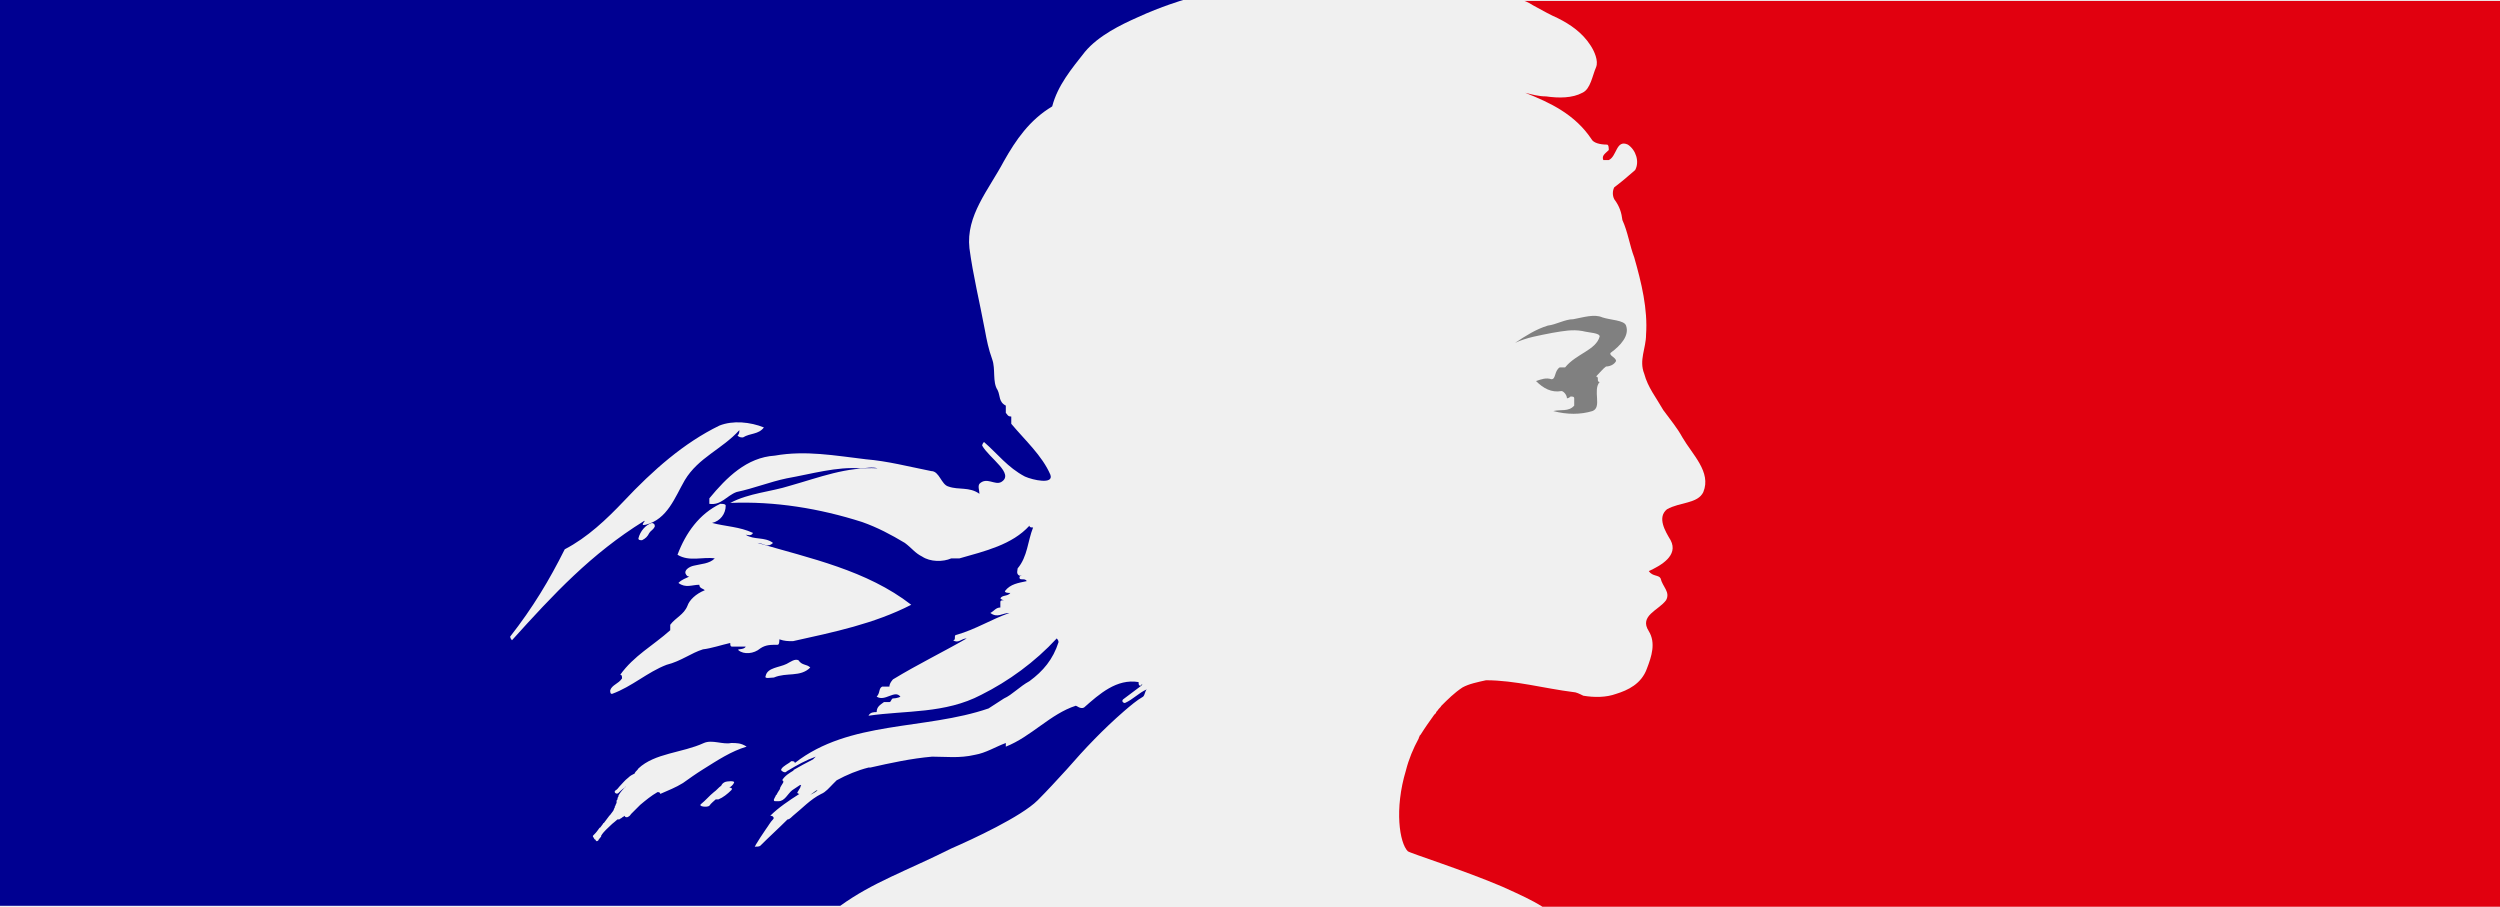
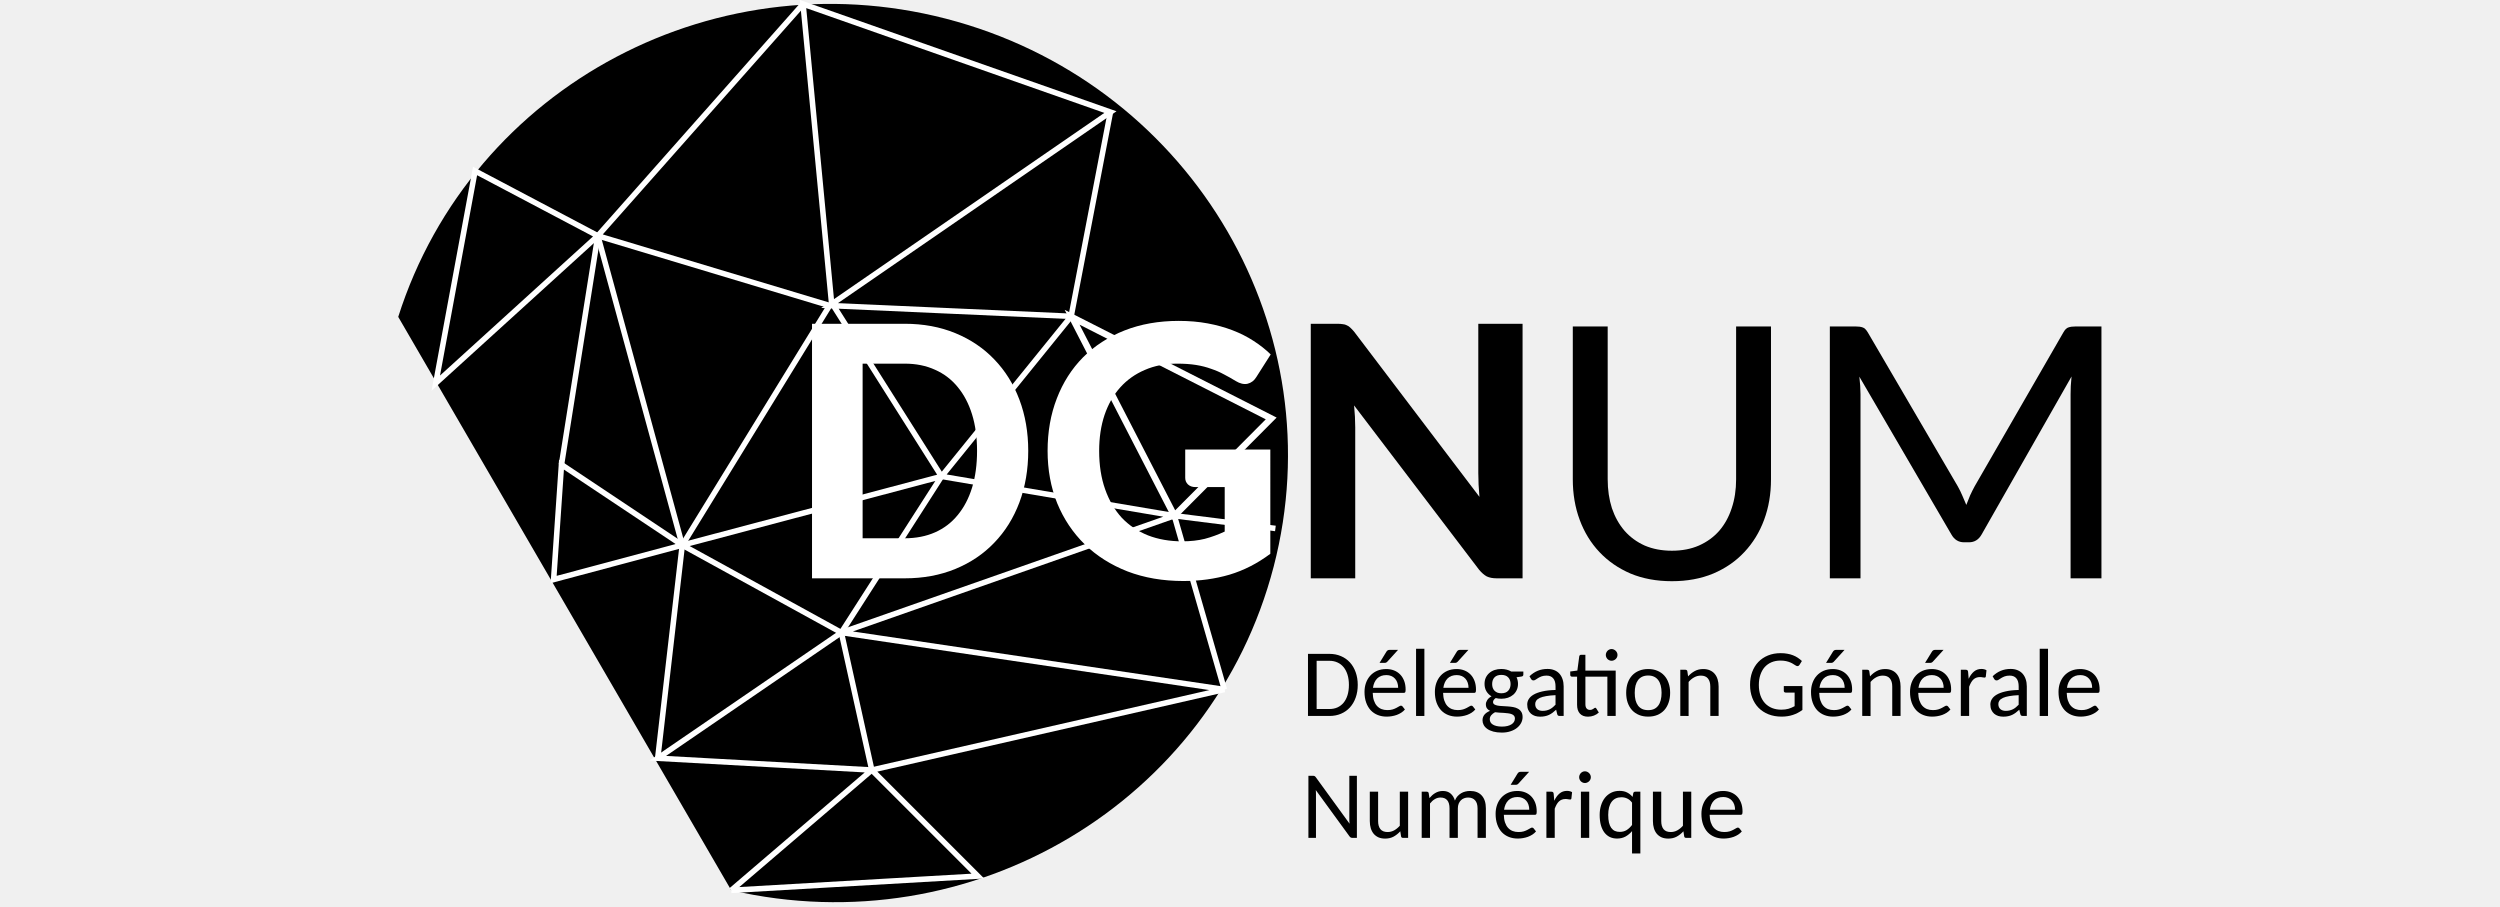
- <svg xmlns="http://www.w3.org/2000/svg" width="101.279" height="36.732" viewBox="0 -66 264.401 99.7">
-   <path d="M83.85 21.4s.1 0 0 0c.4-.2.6-.3.8-.5h-.1c-.2.1-.4.3-.7.5m36.5-12.2l-.2.2c.1 0 .2 0 .2-.2" fill="#1f356c" />
-   <path d="M108.85 22c1.1-1.1 2.1-2.2 3.2-3.4 2-2.3 4-4.4 6.3-6.4.7-.6 1.4-1.2 2.1-1.6.2-.2.2-.6.4-.8-.9.4-1.5 1.1-2.4 1.5-.2 0-.4-.2-.2-.4.7-.5 1.3-1 2-1.5h-.1c-.2 0-.2-.2-.2-.4-2.4-.4-4.3 1.3-6 2.8-.4.2-.8-.2-.9-.2-2.8.9-4.9 3.4-7.7 4.5v-.4c-1.1.4-2.2 1.1-3.4 1.3-1.7.4-3.2.2-4.7.2-2.3.2-4.6.7-6.8 1.2h-.2c-1.2.3-2.4.8-3.5 1.4l-.1.1-.3.3c-.4.4-.8.9-1.3 1.1-1.2.6-2.1 1.6-3.1 2.4-.4.4-.5.4-.6.4-1 1-2 1.9-3 2.9-.1.1-.4.1-.6.1 0-.1.1-.1.1-.2.2-.3.3-.5.5-.8l.6-.9c.3-.4.5-.8.8-1.1.1-.1.1-.2 0-.3-.1-.1-.2-.1-.3-.1.9-.9 2.1-1.7 3.2-2.4-.1 0-.3-.1-.2-.2.1-.2.2-.3.3-.5 0-.1 0-.1.1-.2l-.1-.1-.9.6c-.5.4-.8 1.2-1.5 1.2h-.3c-.1 0-.2 0-.2-.1v-.1c0-.1.1-.1.1-.2s.1-.1.1-.2c0 0 0-.1.1-.1 0-.1.1-.2.1-.2 0-.1.1-.1.1-.2.1-.1.2-.3.2-.4 0-.1.1-.1.1-.2.1-.1.1-.2.2-.3.1-.2 0-.3-.1-.3.3-.5.8-.8 1.3-1.1h-.1c.7-.4 1.4-.8 2.2-1.2l.3-.3c-1.1.4-2 .9-3 1.5 0 0-.2.1-.3.2 0 0-.2.1-.5-.2v-.1c.2-.4.8-.6 1.1-.9.2 0 .4 0 .4.2 6-4.7 14.3-3.6 21.3-6 .6-.4 1.1-.7 1.7-1.1.9-.4 1.7-1.3 2.8-1.9 1.5-1.1 2.6-2.4 3.2-4.3 0-.2-.2-.4-.2-.4-2.4 2.6-5.3 4.7-8.3 6.2-4 2.1-8.3 1.7-12.4 2.3.2-.4.6-.4.9-.4 0-.6.4-.8.8-1.1h.6c.2 0 .2-.4.4-.4.4 0 .9-.2.8-.2-.6-.8-1.7.6-2.6 0 .4-.4.2-.9.6-1.1h.8c0-.4.4-.8.4-.8 2.8-1.7 5.5-3 8.1-4.5-.6 0-.9.6-1.5.2.4 0 0-.6.4-.6 2.1-.6 3.8-1.7 5.8-2.4-.8 0-1.3.6-2.1 0 .4-.2.6-.6 1.1-.6V.2c0-.2.2-.2.4-.2-.2 0-.4-.2-.4-.2.2-.4.8-.2 1.1-.6-.2 0-.6 0-.6-.2.6-.8 1.5-.9 2.4-1.1-.2-.4-.8 0-.8-.4 0-.2.2-.2.4-.2h-.4c-.4-.2-.2-.6-.2-.8 1.1-1.3 1.1-3 1.7-4.5-.2 0-.4 0-.4-.2-1.9 2.1-4.9 2.8-7.7 3.6h-.9c-.9.4-2.3.4-3.2-.2-.8-.4-1.1-.9-1.9-1.5-1.5-.9-3-1.7-4.7-2.3-4.7-1.5-9.6-2.3-14.5-2.1 2.1-1.1 4.4-1.2 6.6-1.9 3.2-.9 6.2-2.1 9.6-1.9-.6-.2-1.3 0-1.9 0-2.6-.2-5.3.6-8.1 1.1-1.9.4-3.6 1.1-5.5 1.5-1.1.4-1.7 1.5-3 1.3v-.6c1.9-2.3 4.1-4.5 7.2-4.7 3.4-.6 6.6 0 10 .4 2.4.2 4.7.8 7.2 1.3.9 0 1.1 1.5 1.9 1.7 1.1.4 2.3 0 3.4.8 0-.4-.2-.8 0-1.1.8-.8 1.7.2 2.4-.2 1.5-.9-1.3-2.6-2.1-4 0-.2.2-.4.2-.4 1.5 1.3 2.6 2.8 4.5 3.8.9.4 3.2.9 2.8-.2-.9-2.1-2.8-3.8-4.3-5.6v-.8c-.4 0-.4-.2-.6-.4v-.8c-.8-.4-.6-1.1-.9-1.7-.6-.9-.2-2.3-.6-3.4-.4-1.1-.6-2.1-.8-3.2-.6-3.2-1.3-6-1.7-9-.4-3.6 2.1-6.4 3.8-9.6 1.3-2.3 2.8-4.5 5.3-6 .6-2.3 2.1-4.1 3.6-6 1.5-1.8 4-3 5.8-3.8 2.6-1.2 5-1.9 5-1.9H-5.25v99.6h92.4c3.6-2.6 7.2-3.8 12.2-6.3 2.3-1 7.7-3.5 9.5-5.3m-29-13.5c-.4 0-1.1.2-.9-.2.2-.9 1.5-.9 2.3-1.3.4-.2.9-.6 1.3-.4.4.6.9.4 1.3.8-1.1 1.1-2.6.5-4 1.1m-28.8-4.1s-.2-.2-.2-.4c2.5-3.2 4.3-6.2 6-9.6 2.5-1.3 4.6-3.3 6.5-5.3 3.2-3.4 6.6-6.4 10.5-8.3 1.5-.6 3.4-.4 4.9.2-.6.8-1.5.6-2.3 1.1-.2 0-.4 0-.6-.2.2-.2.2-.4.2-.6-1.9 2.1-4.5 3-6 5.5-1.1 1.9-1.9 4.3-4.3 4.9-.8.2.2-.6-.2-.4-5.8 3.6-9.9 8-14.5 13.1m15.7-12.5c-.2.4-.4.4-.6.7-.2.4-.4.6-.8.8-.2 0-.4 0-.4-.2.2-.8.8-1.5 1.5-1.7.3.1.3.2.3.4m8.7 28.2c-.1.2-.3.4-.5.5.2 0 .4.1.2.3-.4.4-.9.8-1.4 1h-.3c-.2.2-.5.4-.7.7-.2.2-1.3.1-.9-.2.5-.4.9-.9 1.4-1.3.3-.2.5-.5.8-.7.1-.2.2-.3.4-.4.2-.1 1.2-.2 1 .1m-3.4-1.5c-.8.5-1.5 1-2.2 1.5-.8.5-1.6.8-2.5 1.2 0-.2-.2-.2-.3-.2-.7.4-1.3.9-1.9 1.4l-.3.3-.3.3-.4.4c-.1.1-.1.2-.3.3-.1.1-.4.1-.4-.1-.1.1-.2.1-.3.2-.1.1-.2.1-.3.2h-.2c-.2.2-.5.4-.7.6-.4.4-.8.7-1.1 1.2v.1l-.1.1s0 .1-.1.1c0 .1-.1.1-.1.2 0 0-.1.1-.2.1l-.1-.1s0-.1-.1-.1c-.1-.1-.1-.2-.2-.3v-.1c.2-.2.4-.4.6-.7.1-.1.1-.2.2-.2.1-.1.2-.3.3-.4 0-.1.1-.1.1-.1.2-.3.4-.5.6-.8l.1-.1c.1-.1.2-.3.3-.4.1-.1.1-.3.2-.4v-.1c.1-.1.1-.3.2-.4v-.2c0-.1 0-.1.1-.2 0-.1 0-.2.1-.3v-.1c.2-.4.5-.7.8-1 0 0-.1 0-.1.1-.3.2-.5.4-.7.6-.2.2-.6-.1-.3-.3.2-.1.3-.3.4-.4.3-.3.6-.7 1-1 .2-.2.4-.3.6-.4 0 0 .1 0 .1-.1.1-.2.3-.3.4-.5 1.8-1.7 4.8-1.7 7.2-2.8.9-.4 2.1.2 3 0 .6 0 1.1 0 1.7.4-1.7.5-3.2 1.5-4.8 2.5m3.9-13.1c-.2-.2.6 0 .8-.4h-1.5c-.2 0-.2-.2-.2-.4-.9.2-2.1.6-3 .7-1.3.4-2.4 1.3-4 1.7-2.1.8-3.8 2.4-6 3.2-.2 0-.2-.2-.2-.4.2-.6.9-.7 1.3-1.3 0-.2 0-.4-.2-.4 1.5-2.1 3.6-3.2 5.5-4.9v-.6c.6-.8 1.5-1.1 1.9-2.1.2-.6.9-1.3 1.9-1.7-.2-.2-.6-.2-.6-.6-.8 0-1.5.4-2.3-.2.4-.4.8-.5 1.2-.7-.2 0-.3-.1-.4-.3-.2-.4.4-.8.9-.9.8-.2 1.7-.2 2.3-.8-1.3-.2-2.8.4-4.1-.4.9-2.4 2.4-4.5 4.7-5.6.2 0 .6 0 .6.2 0 .9-.6 1.7-1.5 1.9 1.5.4 3 .4 4.5 1.1-.2.4-.6.2-.8.2.9.6 2.1.2 3 .9-.6.6-1.1 0-1.7 0 5.8 1.7 12 3 16.9 6.8-4.1 2.1-8.5 3-13 4-.6 0-.9 0-1.5-.2 0 .2 0 .6-.2.6-.8 0-1.3 0-1.9.4-.7.6-1.8.7-2.4.2" fill="#000091" />
-   <path d="M269.55-65.9h-107.2s.2 0 1 .5c.9.5 2 1.1 2.7 1.4 1.4.7 2.7 1.6 3.6 3 .4.6.9 1.7.6 2.4-.4.9-.6 2.4-1.5 2.8-1.1.6-2.6.6-4 .4-.8 0-1.5-.2-2.3-.4 2.8 1.1 5.5 2.4 7.3 5.1.2.4.9.6 1.7.6.2 0 .2.4.2.6-.4.4-.8.6-.6 1.1h.6c.9-.4.8-2.3 2.1-1.7.9.6 1.3 1.9.8 2.8-.8.7-1.5 1.3-2.3 1.9-.2.4-.2.9 0 1.3.6.8.8 1.5.9 2.3.6 1.3.8 2.8 1.3 4.1.8 2.8 1.5 5.7 1.3 8.5 0 1.5-.8 2.8-.2 4.3.4 1.5 1.3 2.6 2.1 4 .8 1.1 1.5 1.9 2.1 3 1.1 1.9 3.2 3.8 2.3 6-.6 1.3-2.6 1.1-4 1.9-1.1.9-.2 2.4.4 3.4.9 1.7-1.1 2.8-2.4 3.4.4.6 1.1.4 1.3.8.2.9 1.1 1.5.6 2.4-.8 1.1-3 1.7-1.9 3.4.8 1.3.3 2.8-.2 4.1-.6 1.7-2.1 2.4-3.4 2.8-1.1.4-2.4.4-3.6.2-.4-.2-.8-.4-1.1-.4-3.2-.4-6.4-1.3-9.6-1.3-.9.2-1.9.4-2.6.8-.9.6-1.6 1.3-2.3 2-.1.2-.3.3-.4.5-.1.1-.2.2-.2.3l-.2.2c-.5.7-1 1.4-1.5 2.2l-.1.1c0 .1-.1.2-.1.3-.6 1.1-1.1 2.3-1.4 3.5-1.3 4.3-.7 8 .2 8.9.2.2 6.2 2.1 10.4 3.9 2 .9 3.3 1.5 4.4 2.2h105.3v-99.6z" fill="#e1000f" />
-   <path d="M168.75-29.6c.8.2 1.9.2 1.9.6-.4 1.5-2.6 1.9-3.8 3.4h-.6c-.6.4-.4 1.3-.9 1.3-.6-.2-1.1 0-1.7.2.8.8 1.7 1.3 2.8 1.1.2 0 .6.4.6.8 0 0 .2 0 .4-.2.2 0 .4 0 .4.2v.8c-.6.7-1.5.4-2.3.6 1.5.4 3 .4 4.3 0 1.1-.4 0-2.3.8-3.2-.4 0 0-.6-.4-.6.4-.4.8-.9 1.1-1.1.4 0 .9-.2 1.1-.6 0-.4-.8-.6-.6-.9 1.1-.8 2.1-1.9 1.7-3-.2-.6-1.7-.6-2.6-.9-.9-.4-2.1 0-3.2.2-.9 0-1.9.6-2.8.7-1.3.4-2.4 1.1-3.6 1.9 1.3-.6 2.6-.8 4.1-1.1 1.2-.2 2.2-.4 3.3-.2" fill="gray" />
+ <svg xmlns="http://www.w3.org/2000/svg" width="101.279" height="36.732" viewBox="0 -66 264.401 99.7" version="1.1" id="svg10">
+   <defs id="defs14" />
+   <path d="m 83.85,21.4 c 0,0 0.1,0 0,0 0.4,-0.2 0.6,-0.3 0.8,-0.5 h -0.1 c -0.2,0.1 -0.4,0.3 -0.7,0.5 m 36.5,-12.2 -0.2,0.2 c 0.1,0 0.2,0 0.2,-0.2" fill="#1f356c" id="path2" />
+   <g id="g2474" transform="matrix(0.4468017,0,0,0.4468017,121.1114,-8.360494)">
+     <g id="g4026-0-6" transform="matrix(0.7188658,0,0,0.7188658,-1831.017,126.7043)">
+       <g id="g5762-0-7-2-5-3-7" transform="translate(341.658,-1227.51)">
+         <path style="opacity:1;fill:#000000;fill-opacity:1;stroke:none;stroke-width:36.811;stroke-dasharray:36.811, 36.811;stop-color:#000000" id="path15082-0-7-1-4-8-4" transform="matrix(-0.1399734,-0.9901553,0.9913098,-0.131548,0,0)" d="m -1228.105,1792.028 a 153.875,155.697 0 0 1 74.988,203.616 153.875,155.697 0 0 1 -199.205,81.169 153.875,155.697 0 0 1 -85.396,-199.375" />
+         <g id="g17548-0-7-0-0-48-3" style="fill:none;fill-opacity:1;stroke:#ffffff;stroke-opacity:1">
+           <path style="fill:none;fill-opacity:1;stroke:#ffffff;stroke-width:2.216px;stroke-linecap:butt;stroke-linejoin:miter;stroke-opacity:1" d="m 2179.059,980.41 68.157,34.642 -33.157,33.309 z" id="path16488-9-4-0-4-5-0" />
+           <path style="fill:none;fill-opacity:1;stroke:#ffffff;stroke-width:1.902px;stroke-linecap:butt;stroke-linejoin:miter;stroke-opacity:1" d="m 2178.729,980.097 13.448,-69.928" id="path16492-7-1-8-8-0-1" />
+           <path style="fill:none;fill-opacity:1;stroke:#ffffff;stroke-width:1.902px;stroke-linecap:butt;stroke-linejoin:miter;stroke-opacity:1" d="m 2248.657,1052.714 -34.599,-4.353 17.117,59.488" id="path16687-6-3-9-4-5-5" />
+         </g>
+         <path style="fill:none;stroke:#ffffff;stroke-width:1.902px;stroke-linecap:butt;stroke-linejoin:miter;stroke-opacity:1" d="m 2178.729,980.097 -44.377,54.799 79.706,13.465 -113.997,39.989 131.114,19.499 -120.692,27.568 36.309,36.309 -84.427,4.866" id="path1783-8-7-1-5-0-9" />
+         <path style="fill:none;stroke:#ffffff;stroke-width:1.902px;stroke-linecap:butt;stroke-linejoin:miter;stroke-opacity:1" d="m 2178.729,980.097 -82.703,-3.698 96.15,-66.23 -105.228,-36.981 9.749,102.202 37.653,59.506 -34.291,53.454 -54.463,-29.921 88.754,-23.533" id="path1818-1-8-4-5-0-4" />
+         <path style="fill:none;stroke:#ffffff;stroke-width:1.902px;stroke-linecap:butt;stroke-linejoin:miter;stroke-opacity:1" d="M 2110.483,1135.417 2100.061,1088.35" id="path1853-9-6-6-2-3-7" />
+         <path style="fill:none;stroke:#ffffff;stroke-width:1.902px;stroke-linecap:butt;stroke-linejoin:miter;stroke-opacity:1" d="m 2062.365,1176.591 48.118,-41.174 -73.29,-4.034 62.868,-43.032" id="path1890-4-3-6-6-4-0" />
+         <path style="fill:none;stroke:#ffffff;stroke-width:1.902px;stroke-linecap:butt;stroke-linejoin:miter;stroke-opacity:1" d="m 2045.598,1058.429 50.429,-82.03 -79.341,-23.87 70.264,-79.341" id="path1925-8-5-7-9-1-1" />
+         <path style="fill:none;stroke:#ffffff;stroke-width:1.902px;stroke-linecap:butt;stroke-linejoin:miter;stroke-opacity:1" d="m 2016.686,952.529 28.912,105.9 -8.405,72.953" id="path1960-9-8-7-6-5-5" />
+         <path style="fill:none;stroke:#ffffff;stroke-width:1.902px;stroke-linecap:butt;stroke-linejoin:miter;stroke-opacity:1" d="m 2016.686,952.529 -42.024,-22.189 -13.448,72.617 z" id="path1995-3-1-8-2-1-2" />
+         <path style="fill:none;stroke:#ffffff;stroke-width:1.902px;stroke-linecap:butt;stroke-linejoin:miter;stroke-opacity:1" d="m 2045.598,1058.429 -44.041,11.767 2.689,-39.334 z" id="path2030-4-6-3-5-9-3" />
+         <path style="fill:none;stroke:#ffffff;stroke-width:1.902px;stroke-linecap:butt;stroke-linejoin:miter;stroke-opacity:1" d="m 2004.247,1030.861 12.439,-78.332" id="path2065-4-7-6-0-4-4" />
+       </g>
+     </g>
+     <path d="m 2406.453,273.199 q 0,9.581 -3.019,17.652 -3.019,8.006 -8.596,13.78 -5.512,5.775 -13.321,8.99 -7.809,3.215 -17.324,3.215 h -31.761 v -87.145 h 31.761 q 9.515,0 17.324,3.215 7.809,3.215 13.321,8.99 5.578,5.775 8.596,13.78 3.019,8.006 3.019,17.521 z m -17.521,0 q 0,-6.956 -1.706,-12.468 -1.706,-5.512 -4.922,-9.384 -3.15,-3.872 -7.743,-5.906 -4.593,-2.1 -10.368,-2.1 h -14.437 v 59.781 h 14.437 q 5.775,0 10.368,-2.034 4.593,-2.034 7.743,-5.906 3.215,-3.872 4.922,-9.384 1.706,-5.578 1.706,-12.599 z" style="font-weight:bold;font-size:134.392px;line-height:1.15;font-family:Carlito;-inkscape-font-specification:'Carlito Bold';white-space:pre;inline-size:492.011;display:inline;fill:#ffffff;stroke-width:1.902" id="path1922" transform="matrix(0.7188658,0,0,0.7188658,-1759.675,-214.4405)" />
+     <path d="m 2489.332,308.437 q -6.562,4.922 -13.977,7.153 -7.415,2.166 -15.749,2.166 -10.565,0 -19.161,-3.281 -8.531,-3.347 -14.633,-9.253 -6.103,-5.972 -9.45,-14.109 -3.281,-8.203 -3.281,-17.915 0,-9.778 3.15,-17.915 3.15,-8.203 8.99,-14.109 5.906,-5.906 14.174,-9.187 8.334,-3.281 18.571,-3.281 5.315,0 9.909,0.853 4.593,0.853 8.531,2.362 3.937,1.509 7.153,3.609 3.281,2.1 5.906,4.659 l -4.922,7.743 q -1.115,1.837 -3.018,2.297 -1.837,0.394 -4.003,-0.919 -2.034,-1.247 -4.069,-2.297 -2.034,-1.116 -4.397,-1.903 -2.297,-0.853 -5.119,-1.312 -2.822,-0.459 -6.497,-0.459 -6.168,0 -11.09,2.166 -4.922,2.1 -8.399,5.972 -3.478,3.872 -5.381,9.449 -1.837,5.512 -1.837,12.271 0,7.35 2.034,13.124 2.034,5.775 5.709,9.778 3.74,3.937 8.99,6.037 5.25,2.034 11.681,2.034 4.331,0 7.743,-0.853 3.478,-0.919 6.825,-2.494 v -15.224 h -10.04 q -1.575,0 -2.559,-0.919 -0.919,-0.919 -0.919,-2.231 v -9.712 h 29.136 z" style="font-weight:bold;font-size:134.392px;line-height:1.15;font-family:Carlito;-inkscape-font-specification:'Carlito Bold';white-space:pre;inline-size:492.011;display:inline;fill:#ffffff;stroke-width:1.902" id="path1924" transform="matrix(0.7188658,0,0,0.7188658,-1759.675,-214.4405)" />
+     <path d="m 2512.234,229.692 q 1.115,0 1.903,0.131 0.787,0.066 1.378,0.394 0.656,0.262 1.181,0.787 0.591,0.525 1.312,1.378 l 42.916,56.565 q -0.394,-4.331 -0.394,-8.203 v -51.053 h 15.158 v 87.145 h -8.859 q -2.034,0 -3.412,-0.656 -1.312,-0.722 -2.625,-2.297 l -42.785,-56.237 q 0.394,4.069 0.394,7.546 v 51.644 h -15.224 v -87.145 z" style="font-weight:bold;font-size:134.392px;line-height:1.15;font-family:Carlito;-inkscape-font-specification:'Carlito Bold';white-space:pre;inline-size:492.011;display:inline;fill:#000000;stroke-width:1.902" id="path1926" transform="matrix(0.7188658,0,0,0.7188658,-1759.675,-214.4405)" />
+     <path d="m 2626.809,307.387 q 5.184,0 9.253,-1.772 4.134,-1.837 6.956,-5.053 2.822,-3.281 4.265,-7.743 1.509,-4.462 1.509,-9.843 v -52.366 h 11.943 v 52.366 q 0,7.481 -2.362,13.846 -2.362,6.365 -6.759,11.024 -4.331,4.659 -10.631,7.35 -6.3,2.625 -14.174,2.625 -7.875,0 -14.174,-2.625 -6.234,-2.69 -10.631,-7.35 -4.397,-4.659 -6.759,-11.024 -2.362,-6.365 -2.362,-13.846 v -52.366 h 11.943 v 52.3 q 0,5.381 1.444,9.909 1.509,4.462 4.331,7.743 2.822,3.215 6.89,5.053 4.134,1.772 9.318,1.772 z" style="font-size:134.392px;line-height:1.15;font-family:Carlito;-inkscape-font-specification:Carlito;white-space:pre;inline-size:492.011;display:inline;fill:#000000;stroke-width:1.902" id="path1928" transform="matrix(0.7188658,0,0,0.7188658,-1759.675,-214.4405)" />
+     <path d="m 2724.715,285.404 q 0.853,1.509 1.509,3.084 0.722,1.575 1.378,3.215 0.656,-1.706 1.312,-3.281 0.722,-1.575 1.509,-3.019 l 30.448,-52.825 q 0.787,-1.378 1.706,-1.641 0.919,-0.328 2.494,-0.328 h 8.793 v 86.226 h -10.565 v -62.931 q 0,-1.312 0.066,-2.887 0.131,-1.641 0.263,-3.281 l -30.776,54.072 q -1.509,2.69 -4.331,2.69 h -1.706 q -2.822,0 -4.331,-2.69 l -31.498,-54.006 q 0.394,3.281 0.394,6.103 v 62.931 h -10.499 v -86.226 h 8.793 q 1.575,0 2.428,0.328 0.919,0.262 1.772,1.706 l 30.842,52.759 z" style="font-size:134.392px;line-height:1.15;font-family:Carlito;-inkscape-font-specification:Carlito;white-space:pre;inline-size:492.011;display:inline;fill:#000000;stroke-width:1.902" id="path1930" transform="matrix(0.7188658,0,0,0.7188658,-1759.675,-214.4405)" />
+     <g aria-label="Délégation GénéraleNumérique" id="text13534" style="font-size:23.819px;line-height:1.25;fill:#000000;stroke-width:0.893">
+       <path d="m 51.336,39.554 q 0,1.721 -0.512,3.129 -0.5,1.407 -1.419,2.419 -0.907,1 -2.198,1.547 -1.279,0.547 -2.838,0.547 H 39.089 V 31.913 h 5.28 q 1.558,0 2.838,0.558 1.291,0.547 2.198,1.547 0.919,1 1.419,2.419 0.512,1.407 0.512,3.117 z m -2.175,0 q 0,-1.396 -0.337,-2.489 -0.337,-1.105 -0.965,-1.873 -0.628,-0.768 -1.512,-1.163 -0.884,-0.407 -1.977,-0.407 h -3.152 v 11.863 h 3.152 q 1.093,0 1.977,-0.395 0.884,-0.407 1.512,-1.163 0.628,-0.768 0.965,-1.873 0.337,-1.105 0.337,-2.501 z" style="font-weight:300;font-family:Carlito;-inkscape-font-specification:'Carlito Light'" id="path1869" />
+       <path d="m 52.999,47.195 z m 5.35,-11.549 q 1.023,0 1.896,0.337 0.872,0.337 1.512,0.989 0.64,0.651 1,1.593 0.361,0.942 0.361,2.163 0,0.477 -0.105,0.64 -0.105,0.151 -0.384,0.151 h -7.606 q 0.023,1.07 0.291,1.873 0.268,0.791 0.733,1.314 0.477,0.523 1.128,0.791 0.651,0.256 1.454,0.256 0.744,0 1.291,-0.163 0.547,-0.174 0.93,-0.384 0.395,-0.209 0.663,-0.372 0.268,-0.174 0.465,-0.174 0.128,0 0.221,0.058 0.093,0.047 0.163,0.14 l 0.582,0.744 q -0.384,0.454 -0.907,0.791 -0.512,0.326 -1.105,0.547 -0.593,0.209 -1.233,0.314 -0.628,0.105 -1.244,0.105 -1.186,0 -2.187,-0.395 -1,-0.395 -1.733,-1.163 -0.721,-0.779 -1.128,-1.907 -0.407,-1.14 -0.407,-2.617 0,-1.186 0.361,-2.21 0.372,-1.035 1.058,-1.791 0.698,-0.768 1.686,-1.198 1,-0.43 2.245,-0.43 z m 0.035,1.489 q -1.431,0 -2.268,0.837 -0.826,0.837 -1.035,2.291 h 6.199 q 0,-0.686 -0.198,-1.256 -0.198,-0.582 -0.57,-0.989 -0.372,-0.419 -0.919,-0.651 -0.535,-0.233 -1.21,-0.233 z m 2.873,-6.211 -2.629,2.896 q -0.163,0.174 -0.326,0.244 -0.151,0.07 -0.384,0.07 h -1.221 l 1.663,-2.71 q 0.151,-0.256 0.337,-0.372 0.186,-0.128 0.558,-0.128 z" style="font-weight:300;font-family:Carlito;-inkscape-font-specification:'Carlito Light'" id="path1871" />
+       <path d="M 67.735,30.657 V 47.195 H 65.688 V 30.657 Z" style="font-weight:300;font-family:Carlito;-inkscape-font-specification:'Carlito Light'" id="path1873" />
+       <path d="m 70.317,47.195 z m 5.35,-11.549 q 1.023,0 1.896,0.337 0.872,0.337 1.512,0.989 0.64,0.651 1,1.593 0.361,0.942 0.361,2.163 0,0.477 -0.105,0.64 -0.105,0.151 -0.384,0.151 h -7.606 q 0.023,1.07 0.291,1.873 0.268,0.791 0.733,1.314 0.477,0.523 1.128,0.791 0.651,0.256 1.454,0.256 0.744,0 1.291,-0.163 0.547,-0.174 0.93,-0.384 0.395,-0.209 0.663,-0.372 0.268,-0.174 0.465,-0.174 0.128,0 0.221,0.058 0.093,0.047 0.163,0.14 l 0.582,0.744 q -0.384,0.454 -0.907,0.791 -0.512,0.326 -1.105,0.547 -0.593,0.209 -1.233,0.314 -0.628,0.105 -1.244,0.105 -1.186,0 -2.187,-0.395 -1,-0.395 -1.733,-1.163 -0.721,-0.779 -1.128,-1.907 -0.407,-1.14 -0.407,-2.617 0,-1.186 0.361,-2.21 0.372,-1.035 1.058,-1.791 0.698,-0.768 1.686,-1.198 1,-0.43 2.245,-0.43 z m 0.035,1.489 q -1.431,0 -2.268,0.837 -0.826,0.837 -1.035,2.291 h 6.199 q 0,-0.686 -0.198,-1.256 -0.198,-0.582 -0.57,-0.989 -0.372,-0.419 -0.919,-0.651 -0.535,-0.233 -1.21,-0.233 z m 2.873,-6.211 -2.629,2.896 q -0.163,0.174 -0.326,0.244 -0.151,0.07 -0.384,0.07 h -1.221 l 1.663,-2.71 q 0.151,-0.256 0.337,-0.372 0.186,-0.128 0.558,-0.128 z" style="font-weight:300;font-family:Carlito;-inkscape-font-specification:'Carlito Light'" id="path1875" />
+       <path d="m 86.669,35.634 q 0.709,0 1.326,0.163 0.616,0.163 1.117,0.465 h 2.977 v 0.756 q 0,0.407 -0.465,0.477 l -1.21,0.174 q 0.361,0.744 0.361,1.628 0,0.837 -0.314,1.512 -0.302,0.675 -0.849,1.151 -0.547,0.477 -1.303,0.744 -0.744,0.256 -1.64,0.256 -0.744,0 -1.372,-0.174 -0.337,0.221 -0.5,0.477 -0.163,0.244 -0.163,0.488 0,0.407 0.314,0.605 0.314,0.198 0.826,0.291 0.512,0.093 1.163,0.116 0.651,0.023 1.326,0.081 0.686,0.047 1.338,0.163 0.651,0.116 1.163,0.407 0.512,0.279 0.826,0.779 0.314,0.488 0.314,1.279 0,0.733 -0.349,1.419 -0.349,0.686 -1.012,1.221 -0.651,0.535 -1.605,0.849 -0.942,0.326 -2.14,0.326 -1.198,0 -2.094,-0.244 -0.896,-0.244 -1.489,-0.663 -0.593,-0.419 -0.884,-0.965 -0.291,-0.547 -0.291,-1.14 0,-0.837 0.488,-1.419 0.5,-0.582 1.372,-0.919 -0.477,-0.221 -0.756,-0.605 -0.279,-0.384 -0.279,-1.023 0,-0.488 0.349,-1.035 0.349,-0.547 1.047,-0.907 -0.803,-0.477 -1.268,-1.256 -0.454,-0.779 -0.454,-1.814 0,-0.837 0.302,-1.512 0.314,-0.675 0.861,-1.151 0.547,-0.488 1.303,-0.744 0.756,-0.256 1.663,-0.256 z m 3.35,12.177 q 0,-0.407 -0.221,-0.663 -0.209,-0.256 -0.582,-0.395 -0.372,-0.151 -0.861,-0.209 -0.488,-0.07 -1.035,-0.105 -0.547,-0.035 -1.117,-0.058 -0.558,-0.023 -1.082,-0.105 -0.57,0.302 -0.93,0.733 -0.361,0.419 -0.361,1.012 0,0.384 0.174,0.709 0.174,0.326 0.535,0.558 0.372,0.244 0.942,0.384 0.57,0.14 1.349,0.14 0.768,0 1.361,-0.151 0.593,-0.151 1,-0.419 0.407,-0.256 0.616,-0.628 0.209,-0.361 0.209,-0.803 z m -3.35,-6.199 q 1.128,0 1.698,-0.628 0.582,-0.628 0.582,-1.64 0,-1.035 -0.582,-1.64 -0.57,-0.616 -1.698,-0.616 -1.105,0 -1.686,0.616 -0.57,0.605 -0.57,1.64 0,0.5 0.14,0.919 0.151,0.407 0.43,0.709 0.291,0.302 0.709,0.477 0.43,0.163 0.977,0.163 z" style="font-weight:300;font-family:Carlito;-inkscape-font-specification:'Carlito Light'" id="path1877" />
+       <path d="m 101.103,47.195 q -0.302,0 -0.465,-0.093 -0.163,-0.093 -0.221,-0.384 l -0.256,-1.058 q -0.442,0.407 -0.872,0.733 -0.419,0.314 -0.884,0.535 -0.465,0.221 -1,0.326 -0.535,0.116 -1.175,0.116 -0.663,0 -1.244,-0.174 -0.57,-0.186 -1.012,-0.558 -0.43,-0.384 -0.686,-0.942 -0.244,-0.57 -0.244,-1.338 0,-0.675 0.361,-1.291 0.372,-0.628 1.198,-1.117 0.826,-0.488 2.152,-0.791 1.326,-0.314 3.257,-0.361 v -0.872 q 0,-1.326 -0.57,-1.989 -0.558,-0.675 -1.64,-0.675 -0.721,0 -1.221,0.186 -0.488,0.186 -0.849,0.407 -0.361,0.221 -0.628,0.407 -0.256,0.186 -0.523,0.186 -0.209,0 -0.361,-0.105 -0.151,-0.105 -0.244,-0.268 L 93.601,37.426 q 0.942,-0.907 2.024,-1.349 1.093,-0.454 2.419,-0.454 0.954,0 1.698,0.314 0.744,0.302 1.244,0.872 0.5,0.57 0.756,1.361 0.268,0.791 0.268,1.756 v 7.269 z m -4.257,-1.256 q 0.512,0 0.942,-0.105 0.43,-0.105 0.814,-0.291 0.384,-0.198 0.721,-0.477 0.349,-0.291 0.686,-0.64 V 42.078 q -1.361,0.058 -2.314,0.233 -0.954,0.163 -1.558,0.442 -0.593,0.279 -0.861,0.663 -0.268,0.372 -0.268,0.837 0,0.442 0.14,0.768 0.151,0.314 0.395,0.523 0.244,0.198 0.582,0.302 0.337,0.093 0.721,0.093 z" style="font-weight:300;font-family:Carlito;-inkscape-font-specification:'Carlito Light'" id="path1879" />
+       <path d="m 103.627,47.195 z m 11.189,-11.165 v 11.165 h -2.047 v -9.677 h -5.408 v 6.792 q 0,0.698 0.302,1.047 0.314,0.349 0.814,0.349 0.291,0 0.488,-0.081 0.209,-0.081 0.349,-0.186 0.151,-0.105 0.256,-0.186 0.105,-0.081 0.198,-0.081 0.105,0 0.163,0.047 0.07,0.047 0.128,0.151 l 0.605,0.977 q -0.512,0.488 -1.21,0.756 -0.698,0.268 -1.454,0.268 -1.291,0 -1.989,-0.756 -0.698,-0.756 -0.698,-2.163 v -6.932 h -1.256 q -0.186,0 -0.314,-0.116 -0.116,-0.116 -0.116,-0.337 v -0.814 l 1.756,-0.233 0.465,-3.501 q 0.035,-0.174 0.151,-0.279 0.116,-0.105 0.314,-0.105 h 1.047 v 3.896 z m 0.442,-3.85 q 0,0.291 -0.116,0.558 -0.116,0.256 -0.326,0.454 -0.198,0.186 -0.465,0.302 -0.256,0.116 -0.547,0.116 -0.291,0 -0.547,-0.116 -0.256,-0.116 -0.454,-0.302 -0.186,-0.198 -0.302,-0.454 -0.116,-0.268 -0.116,-0.558 0,-0.302 0.116,-0.558 0.116,-0.268 0.302,-0.465 0.198,-0.198 0.454,-0.314 0.256,-0.116 0.547,-0.116 0.291,0 0.547,0.116 0.268,0.116 0.465,0.314 0.209,0.198 0.326,0.465 0.116,0.256 0.116,0.558 z" style="font-weight:300;font-family:Carlito;-inkscape-font-specification:'Carlito Light'" id="path1881" />
+       <path d="m 122.817,35.646 q 1.244,0 2.245,0.419 1,0.407 1.698,1.175 0.698,0.756 1.07,1.838 0.384,1.082 0.384,2.419 0,1.349 -0.384,2.431 -0.372,1.082 -1.07,1.849 -0.698,0.756 -1.698,1.175 -1,0.407 -2.245,0.407 -1.244,0 -2.256,-0.407 -1,-0.419 -1.71,-1.175 -0.698,-0.768 -1.082,-1.849 -0.372,-1.082 -0.372,-2.431 0,-1.338 0.372,-2.419 0.384,-1.082 1.082,-1.838 0.709,-0.768 1.71,-1.175 1.012,-0.419 2.256,-0.419 z m 0,10.119 q 0.826,0 1.442,-0.279 0.616,-0.291 1.023,-0.837 0.419,-0.547 0.616,-1.338 0.209,-0.791 0.209,-1.803 0,-1.012 -0.209,-1.803 -0.198,-0.791 -0.616,-1.338 -0.407,-0.547 -1.023,-0.837 -0.616,-0.291 -1.442,-0.291 -0.837,0 -1.465,0.291 -0.616,0.291 -1.035,0.837 -0.407,0.547 -0.616,1.338 -0.198,0.791 -0.198,1.803 0,1.012 0.198,1.803 0.209,0.791 0.616,1.338 0.419,0.547 1.035,0.837 0.628,0.279 1.465,0.279 z" style="font-weight:300;font-family:Carlito;-inkscape-font-specification:'Carlito Light'" id="path1883" />
+       <path d="M 130.714,47.195 V 35.821 h 1.221 q 0.221,0 0.361,0.105 0.14,0.093 0.163,0.314 l 0.174,1.21 q 0.733,-0.814 1.64,-1.303 0.907,-0.5 2.094,-0.5 0.93,0 1.628,0.314 0.709,0.302 1.186,0.872 0.477,0.558 0.721,1.361 0.244,0.791 0.244,1.756 v 7.246 h -2.047 v -7.246 q 0,-1.268 -0.582,-1.977 -0.57,-0.709 -1.745,-0.709 -0.872,0 -1.628,0.419 -0.756,0.407 -1.384,1.14 v 8.374 z" style="font-weight:300;font-family:Carlito;-inkscape-font-specification:'Carlito Light'" id="path1885" />
+       <path d="m 160.768,45.718 q -1.117,0.826 -2.384,1.233 -1.256,0.407 -2.733,0.407 -1.779,0 -3.222,-0.57 -1.431,-0.57 -2.442,-1.593 -1.012,-1.035 -1.558,-2.466 -0.547,-1.442 -0.547,-3.175 0,-1.745 0.523,-3.175 0.535,-1.442 1.512,-2.466 0.989,-1.035 2.384,-1.605 1.396,-0.57 3.129,-0.57 0.884,0 1.628,0.14 0.756,0.128 1.396,0.384 0.64,0.244 1.175,0.605 0.547,0.361 1.012,0.803 l -0.593,0.954 q -0.14,0.233 -0.372,0.291 -0.233,0.058 -0.5,-0.105 -0.268,-0.151 -0.593,-0.361 -0.314,-0.221 -0.756,-0.407 -0.442,-0.198 -1.047,-0.337 -0.605,-0.14 -1.431,-0.14 -1.21,0 -2.198,0.419 -0.977,0.419 -1.675,1.198 -0.686,0.779 -1.058,1.896 -0.372,1.105 -0.372,2.477 0,1.431 0.384,2.57 0.395,1.128 1.117,1.919 0.733,0.779 1.756,1.198 1.023,0.407 2.291,0.407 0.977,0 1.745,-0.221 0.768,-0.233 1.512,-0.64 v -3.35 h -2.198 q -0.209,0 -0.337,-0.116 -0.128,-0.116 -0.128,-0.291 V 39.833 h 4.582 z" style="font-weight:300;font-family:Carlito;-inkscape-font-specification:'Carlito Light'" id="path1887" />
+       <path d="m 162.884,47.195 z m 5.35,-11.549 q 1.023,0 1.896,0.337 0.872,0.337 1.512,0.989 0.64,0.651 1,1.593 0.361,0.942 0.361,2.163 0,0.477 -0.105,0.64 -0.105,0.151 -0.384,0.151 h -7.606 q 0.023,1.07 0.291,1.873 0.268,0.791 0.733,1.314 0.477,0.523 1.128,0.791 0.651,0.256 1.454,0.256 0.744,0 1.291,-0.163 0.547,-0.174 0.93,-0.384 0.395,-0.209 0.663,-0.372 0.268,-0.174 0.465,-0.174 0.128,0 0.221,0.058 0.093,0.047 0.163,0.14 l 0.582,0.744 q -0.384,0.454 -0.907,0.791 -0.512,0.326 -1.105,0.547 -0.593,0.209 -1.233,0.314 -0.628,0.105 -1.244,0.105 -1.186,0 -2.187,-0.395 -1,-0.395 -1.733,-1.163 -0.721,-0.779 -1.128,-1.907 -0.407,-1.14 -0.407,-2.617 0,-1.186 0.361,-2.21 0.372,-1.035 1.058,-1.791 0.698,-0.768 1.686,-1.198 1,-0.43 2.245,-0.43 z m 0.035,1.489 q -1.431,0 -2.268,0.837 -0.826,0.837 -1.035,2.291 h 6.199 q 0,-0.686 -0.198,-1.256 -0.198,-0.582 -0.57,-0.989 -0.372,-0.419 -0.919,-0.651 -0.535,-0.233 -1.21,-0.233 z m 2.873,-6.211 -2.629,2.896 q -0.163,0.174 -0.326,0.244 -0.151,0.07 -0.384,0.07 h -1.221 l 1.663,-2.71 q 0.151,-0.256 0.337,-0.372 0.186,-0.128 0.558,-0.128 z" style="font-weight:300;font-family:Carlito;-inkscape-font-specification:'Carlito Light'" id="path1889" />
+       <path d="M 175.492,47.195 V 35.821 h 1.221 q 0.221,0 0.361,0.105 0.14,0.093 0.163,0.314 l 0.174,1.21 q 0.733,-0.814 1.64,-1.303 0.907,-0.5 2.094,-0.5 0.93,0 1.628,0.314 0.709,0.302 1.186,0.872 0.477,0.558 0.721,1.361 0.244,0.791 0.244,1.756 v 7.246 h -2.047 v -7.246 q 0,-1.268 -0.582,-1.977 -0.57,-0.709 -1.745,-0.709 -0.872,0 -1.628,0.419 -0.756,0.407 -1.384,1.14 v 8.374 z" style="font-weight:300;font-family:Carlito;-inkscape-font-specification:'Carlito Light'" id="path1891" />
+       <path d="m 187.25,47.195 z m 5.35,-11.549 q 1.023,0 1.896,0.337 0.872,0.337 1.512,0.989 0.64,0.651 1,1.593 0.361,0.942 0.361,2.163 0,0.477 -0.105,0.64 -0.105,0.151 -0.384,0.151 h -7.606 q 0.023,1.07 0.291,1.873 0.268,0.791 0.733,1.314 0.477,0.523 1.128,0.791 0.651,0.256 1.454,0.256 0.744,0 1.291,-0.163 0.547,-0.174 0.93,-0.384 0.395,-0.209 0.663,-0.372 0.268,-0.174 0.465,-0.174 0.128,0 0.221,0.058 0.093,0.047 0.163,0.14 l 0.582,0.744 q -0.384,0.454 -0.907,0.791 -0.512,0.326 -1.105,0.547 -0.593,0.209 -1.233,0.314 -0.628,0.105 -1.244,0.105 -1.186,0 -2.187,-0.395 -1,-0.395 -1.733,-1.163 -0.721,-0.779 -1.128,-1.907 -0.407,-1.14 -0.407,-2.617 0,-1.186 0.361,-2.21 0.372,-1.035 1.058,-1.791 0.698,-0.768 1.686,-1.198 1,-0.43 2.245,-0.43 z m 0.035,1.489 q -1.431,0 -2.268,0.837 -0.826,0.837 -1.035,2.291 h 6.199 q 0,-0.686 -0.198,-1.256 -0.198,-0.582 -0.57,-0.989 -0.372,-0.419 -0.919,-0.651 -0.535,-0.233 -1.21,-0.233 z m 2.873,-6.211 -2.628,2.896 q -0.163,0.174 -0.326,0.244 -0.151,0.07 -0.384,0.07 h -1.221 l 1.663,-2.71 q 0.151,-0.256 0.337,-0.372 0.186,-0.128 0.558,-0.128 z" style="font-weight:300;font-family:Carlito;-inkscape-font-specification:'Carlito Light'" id="path1893" />
+       <path d="M 199.753,47.195 V 35.821 h 1.175 q 0.326,0 0.454,0.128 0.14,0.128 0.163,0.43 l 0.14,1.675 q 0.523,-1.128 1.291,-1.779 0.768,-0.651 1.849,-0.651 0.361,0 0.675,0.081 0.314,0.07 0.57,0.244 l -0.163,1.512 q -0.035,0.291 -0.326,0.291 -0.163,0 -0.465,-0.058 -0.291,-0.07 -0.651,-0.07 -0.523,0 -0.93,0.163 -0.395,0.151 -0.721,0.465 -0.314,0.302 -0.558,0.744 -0.244,0.442 -0.454,1.012 v 7.188 z" style="font-weight:300;font-family:Carlito;-inkscape-font-specification:'Carlito Light'" id="path1895" />
+       <path d="m 215.082,47.195 q -0.302,0 -0.465,-0.093 -0.163,-0.093 -0.221,-0.384 l -0.256,-1.058 q -0.442,0.407 -0.872,0.733 -0.419,0.314 -0.884,0.535 -0.465,0.221 -1,0.326 -0.535,0.116 -1.175,0.116 -0.663,0 -1.244,-0.174 -0.57,-0.186 -1.012,-0.558 -0.43,-0.384 -0.686,-0.942 -0.244,-0.57 -0.244,-1.338 0,-0.675 0.361,-1.291 0.372,-0.628 1.198,-1.117 0.826,-0.488 2.152,-0.791 1.326,-0.314 3.257,-0.361 v -0.872 q 0,-1.326 -0.57,-1.989 -0.558,-0.675 -1.64,-0.675 -0.721,0 -1.221,0.186 -0.488,0.186 -0.849,0.407 -0.361,0.221 -0.628,0.407 -0.256,0.186 -0.523,0.186 -0.209,0 -0.361,-0.105 -0.151,-0.105 -0.244,-0.268 l -0.372,-0.651 q 0.942,-0.907 2.024,-1.349 1.093,-0.454 2.419,-0.454 0.954,0 1.698,0.314 0.744,0.302 1.244,0.872 0.5,0.57 0.756,1.361 0.268,0.791 0.268,1.756 v 7.269 z m -4.257,-1.256 q 0.512,0 0.942,-0.105 0.43,-0.105 0.814,-0.291 0.384,-0.198 0.721,-0.477 0.349,-0.291 0.686,-0.64 V 42.078 q -1.361,0.058 -2.314,0.233 -0.954,0.163 -1.558,0.442 -0.593,0.279 -0.861,0.663 -0.268,0.372 -0.268,0.837 0,0.442 0.14,0.768 0.151,0.314 0.395,0.523 0.244,0.198 0.582,0.302 0.337,0.093 0.721,0.093 z" style="font-weight:300;font-family:Carlito;-inkscape-font-specification:'Carlito Light'" id="path1897" />
+       <path d="m 221.212,30.657 v 16.539 h -2.047 V 30.657 Z" style="font-weight:300;font-family:Carlito;-inkscape-font-specification:'Carlito Light'" id="path1899" />
+       <path d="m 229.144,35.646 q 1.023,0 1.896,0.337 0.872,0.337 1.512,0.989 0.64,0.651 1,1.593 0.361,0.942 0.361,2.163 0,0.477 -0.105,0.64 -0.105,0.151 -0.384,0.151 h -7.606 q 0.023,1.07 0.291,1.873 0.268,0.791 0.733,1.314 0.477,0.523 1.128,0.791 0.651,0.256 1.454,0.256 0.744,0 1.291,-0.163 0.547,-0.174 0.93,-0.384 0.395,-0.209 0.663,-0.372 0.268,-0.174 0.465,-0.174 0.128,0 0.221,0.058 0.093,0.047 0.163,0.14 l 0.582,0.744 q -0.384,0.454 -0.907,0.791 -0.512,0.326 -1.105,0.547 -0.593,0.209 -1.233,0.314 -0.628,0.105 -1.244,0.105 -1.186,0 -2.187,-0.395 -1,-0.395 -1.733,-1.163 -0.721,-0.779 -1.128,-1.907 -0.407,-1.14 -0.407,-2.617 0,-1.186 0.361,-2.21 0.372,-1.035 1.058,-1.791 0.698,-0.768 1.686,-1.198 1,-0.43 2.245,-0.43 z m 0.035,1.489 q -1.431,0 -2.268,0.837 -0.826,0.837 -1.035,2.291 h 6.199 q 0,-0.686 -0.198,-1.256 -0.198,-0.582 -0.57,-0.989 -0.372,-0.419 -0.919,-0.651 -0.535,-0.233 -1.21,-0.233 z" style="font-weight:300;font-family:Carlito;-inkscape-font-specification:'Carlito Light'" id="path1901" />
+       <path d="m 40.298,61.919 q 0.268,0 0.407,0.07 0.14,0.058 0.314,0.291 l 8.304,11.433 q -0.023,-0.279 -0.047,-0.547 -0.012,-0.279 -0.012,-0.512 V 61.919 h 1.861 v 15.283 h -1.07 q -0.244,0 -0.419,-0.081 -0.163,-0.081 -0.326,-0.291 L 41.008,65.432 q 0.023,0.268 0.035,0.512 0.012,0.244 0.012,0.465 V 77.202 H 39.193 V 61.919 Z" style="font-weight:300;font-family:Carlito;-inkscape-font-specification:'Carlito Light'" id="path1903" />
+       <path d="m 56.348,65.827 v 7.246 q 0,1.279 0.57,1.989 0.582,0.698 1.756,0.698 0.872,0 1.617,-0.407 0.756,-0.419 1.396,-1.14 V 65.827 h 2.047 v 11.375 h -1.233 q -0.209,0 -0.349,-0.093 Q 62.012,77.004 61.989,76.783 L 61.803,75.574 q -0.733,0.814 -1.64,1.314 -0.896,0.488 -2.082,0.488 -0.93,0 -1.64,-0.302 -0.698,-0.314 -1.175,-0.872 -0.477,-0.57 -0.721,-1.361 -0.244,-0.803 -0.244,-1.768 V 65.827 Z" style="font-weight:300;font-family:Carlito;-inkscape-font-specification:'Carlito Light'" id="path1905" />
+       <path d="M 67.072,77.202 V 65.827 h 1.21 q 0.233,0 0.361,0.105 0.14,0.093 0.163,0.314 l 0.174,1.163 q 0.326,-0.384 0.675,-0.698 0.361,-0.326 0.768,-0.558 0.407,-0.244 0.872,-0.372 0.465,-0.128 0.989,-0.128 1.175,0 1.907,0.64 0.744,0.64 1.058,1.721 0.244,-0.628 0.64,-1.07 0.407,-0.442 0.896,-0.733 0.488,-0.291 1.047,-0.419 0.558,-0.14 1.14,-0.14 1.861,0 2.873,1.117 1.023,1.117 1.023,3.187 v 7.246 h -2.047 v -7.246 q 0,-1.326 -0.605,-2 -0.605,-0.686 -1.733,-0.686 -0.512,0 -0.965,0.174 -0.454,0.163 -0.803,0.512 -0.337,0.337 -0.547,0.837 -0.198,0.5 -0.198,1.163 v 7.246 h -2.047 v -7.246 q 0,-1.361 -0.57,-2.024 -0.558,-0.663 -1.652,-0.663 -0.744,0 -1.396,0.395 -0.651,0.384 -1.186,1.07 v 8.467 z" style="font-weight:300;font-family:Carlito;-inkscape-font-specification:'Carlito Light'" id="path1907" />
+       <path d="m 85.262,77.202 z m 5.35,-11.549 q 1.023,0 1.896,0.337 0.872,0.337 1.512,0.989 0.64,0.651 1,1.593 0.361,0.942 0.361,2.163 0,0.477 -0.105,0.64 -0.105,0.151 -0.384,0.151 h -7.606 q 0.023,1.07 0.291,1.873 0.268,0.791 0.733,1.314 0.477,0.523 1.128,0.791 0.651,0.256 1.454,0.256 0.744,0 1.291,-0.163 0.547,-0.174 0.93,-0.384 0.395,-0.209 0.663,-0.372 0.268,-0.174 0.465,-0.174 0.128,0 0.221,0.058 0.093,0.047 0.163,0.14 l 0.582,0.744 q -0.384,0.454 -0.907,0.791 -0.512,0.326 -1.105,0.547 -0.593,0.209 -1.233,0.314 -0.628,0.105 -1.244,0.105 -1.186,0 -2.187,-0.395 -1,-0.395 -1.733,-1.163 -0.721,-0.779 -1.128,-1.907 -0.407,-1.14 -0.407,-2.617 0,-1.186 0.361,-2.21 0.372,-1.035 1.058,-1.791 0.698,-0.768 1.686,-1.198 1,-0.43 2.245,-0.43 z m 0.035,1.489 q -1.431,0 -2.268,0.837 -0.826,0.837 -1.035,2.291 h 6.199 q 0,-0.686 -0.198,-1.256 -0.198,-0.582 -0.57,-0.989 -0.372,-0.419 -0.919,-0.651 -0.535,-0.233 -1.21,-0.233 z m 2.873,-6.211 -2.629,2.896 q -0.163,0.174 -0.326,0.244 -0.151,0.07 -0.384,0.07 h -1.221 l 1.663,-2.71 q 0.151,-0.256 0.337,-0.372 0.186,-0.128 0.558,-0.128 z" style="font-weight:300;font-family:Carlito;-inkscape-font-specification:'Carlito Light'" id="path1909" />
+       <path d="M 97.765,77.202 V 65.827 h 1.175 q 0.326,0 0.454,0.128 0.14,0.128 0.163,0.43 l 0.14,1.675 q 0.523,-1.128 1.291,-1.779 0.768,-0.651 1.849,-0.651 0.361,0 0.675,0.081 0.314,0.07 0.57,0.244 l -0.163,1.512 q -0.035,0.291 -0.326,0.291 -0.163,0 -0.465,-0.058 -0.291,-0.07 -0.651,-0.07 -0.523,0 -0.93,0.163 -0.395,0.151 -0.721,0.465 -0.314,0.302 -0.558,0.744 -0.244,0.442 -0.454,1.012 v 7.188 z" style="font-weight:300;font-family:Carlito;-inkscape-font-specification:'Carlito Light'" id="path1911" />
+       <path d="m 105.825,77.202 z m 2.477,-11.375 v 11.375 h -2.047 V 65.827 Z m 0.395,-3.559 q 0,0.291 -0.116,0.558 -0.116,0.256 -0.326,0.454 -0.198,0.186 -0.465,0.302 -0.256,0.116 -0.547,0.116 -0.291,0 -0.547,-0.116 -0.256,-0.116 -0.454,-0.302 -0.186,-0.198 -0.302,-0.454 -0.116,-0.268 -0.116,-0.558 0,-0.302 0.116,-0.558 0.116,-0.268 0.302,-0.465 0.198,-0.198 0.454,-0.314 0.256,-0.116 0.547,-0.116 0.291,0 0.547,0.116 0.268,0.116 0.465,0.314 0.209,0.198 0.326,0.465 0.116,0.256 0.116,0.558 z" style="font-weight:300;font-family:Carlito;-inkscape-font-specification:'Carlito Light'" id="path1913" />
+       <path d="m 120.886,65.827 v 15.213 h -2.047 v -5.501 q -0.709,0.837 -1.617,1.338 -0.907,0.488 -2.07,0.488 -0.977,0 -1.768,-0.372 -0.791,-0.384 -1.349,-1.117 -0.558,-0.733 -0.861,-1.814 -0.302,-1.093 -0.302,-2.512 0,-1.256 0.337,-2.338 0.337,-1.093 0.965,-1.884 0.628,-0.791 1.535,-1.244 0.907,-0.454 2.047,-0.454 1.105,0 1.861,0.395 0.768,0.384 1.361,1.093 l 0.151,-0.872 q 0.081,-0.419 0.535,-0.419 z m -5.071,9.898 q 0.965,0 1.686,-0.442 0.721,-0.454 1.338,-1.256 v -5.501 q -0.523,-0.709 -1.186,-1.012 -0.651,-0.314 -1.431,-0.314 -1.558,0 -2.408,1.128 -0.837,1.128 -0.837,3.222 0,1.105 0.186,1.896 0.198,0.791 0.558,1.303 0.372,0.5 0.896,0.744 0.535,0.233 1.198,0.233 z" style="font-weight:300;font-family:Carlito;-inkscape-font-specification:'Carlito Light'" id="path1915" />
+       <path d="m 126.027,65.827 v 7.246 q 0,1.279 0.57,1.989 0.582,0.698 1.756,0.698 0.872,0 1.617,-0.407 0.756,-0.419 1.396,-1.14 V 65.827 h 2.047 v 11.375 h -1.233 q -0.209,0 -0.349,-0.093 -0.14,-0.105 -0.163,-0.326 l -0.186,-1.21 q -0.733,0.814 -1.64,1.314 -0.896,0.488 -2.082,0.488 -0.93,0 -1.64,-0.302 -0.698,-0.314 -1.175,-0.872 -0.477,-0.57 -0.721,-1.361 -0.244,-0.803 -0.244,-1.768 V 65.827 Z" style="font-weight:300;font-family:Carlito;-inkscape-font-specification:'Carlito Light'" id="path1917" />
+       <path d="m 141.263,65.653 q 1.023,0 1.896,0.337 0.872,0.337 1.512,0.989 0.64,0.651 1,1.593 0.361,0.942 0.361,2.163 0,0.477 -0.105,0.64 -0.105,0.151 -0.384,0.151 h -7.606 q 0.023,1.07 0.291,1.873 0.268,0.791 0.733,1.314 0.477,0.523 1.128,0.791 0.651,0.256 1.454,0.256 0.744,0 1.291,-0.163 0.547,-0.174 0.93,-0.384 0.395,-0.209 0.663,-0.372 0.268,-0.174 0.465,-0.174 0.128,0 0.221,0.058 0.093,0.047 0.163,0.14 l 0.582,0.744 q -0.384,0.454 -0.907,0.791 -0.512,0.326 -1.105,0.547 -0.593,0.209 -1.233,0.314 -0.628,0.105 -1.244,0.105 -1.186,0 -2.187,-0.395 -1,-0.395 -1.733,-1.163 -0.721,-0.779 -1.128,-1.907 -0.407,-1.14 -0.407,-2.617 0,-1.186 0.361,-2.21 0.372,-1.035 1.058,-1.791 0.698,-0.768 1.686,-1.198 1,-0.43 2.245,-0.43 z m 0.035,1.489 q -1.431,0 -2.268,0.837 -0.826,0.837 -1.035,2.291 h 6.199 q 0,-0.686 -0.198,-1.256 -0.198,-0.582 -0.57,-0.989 -0.372,-0.419 -0.919,-0.651 -0.535,-0.233 -1.21,-0.233 z" style="font-weight:300;font-family:Carlito;-inkscape-font-specification:'Carlito Light'" id="path1919" />
+     </g>
+   </g>
</svg>
